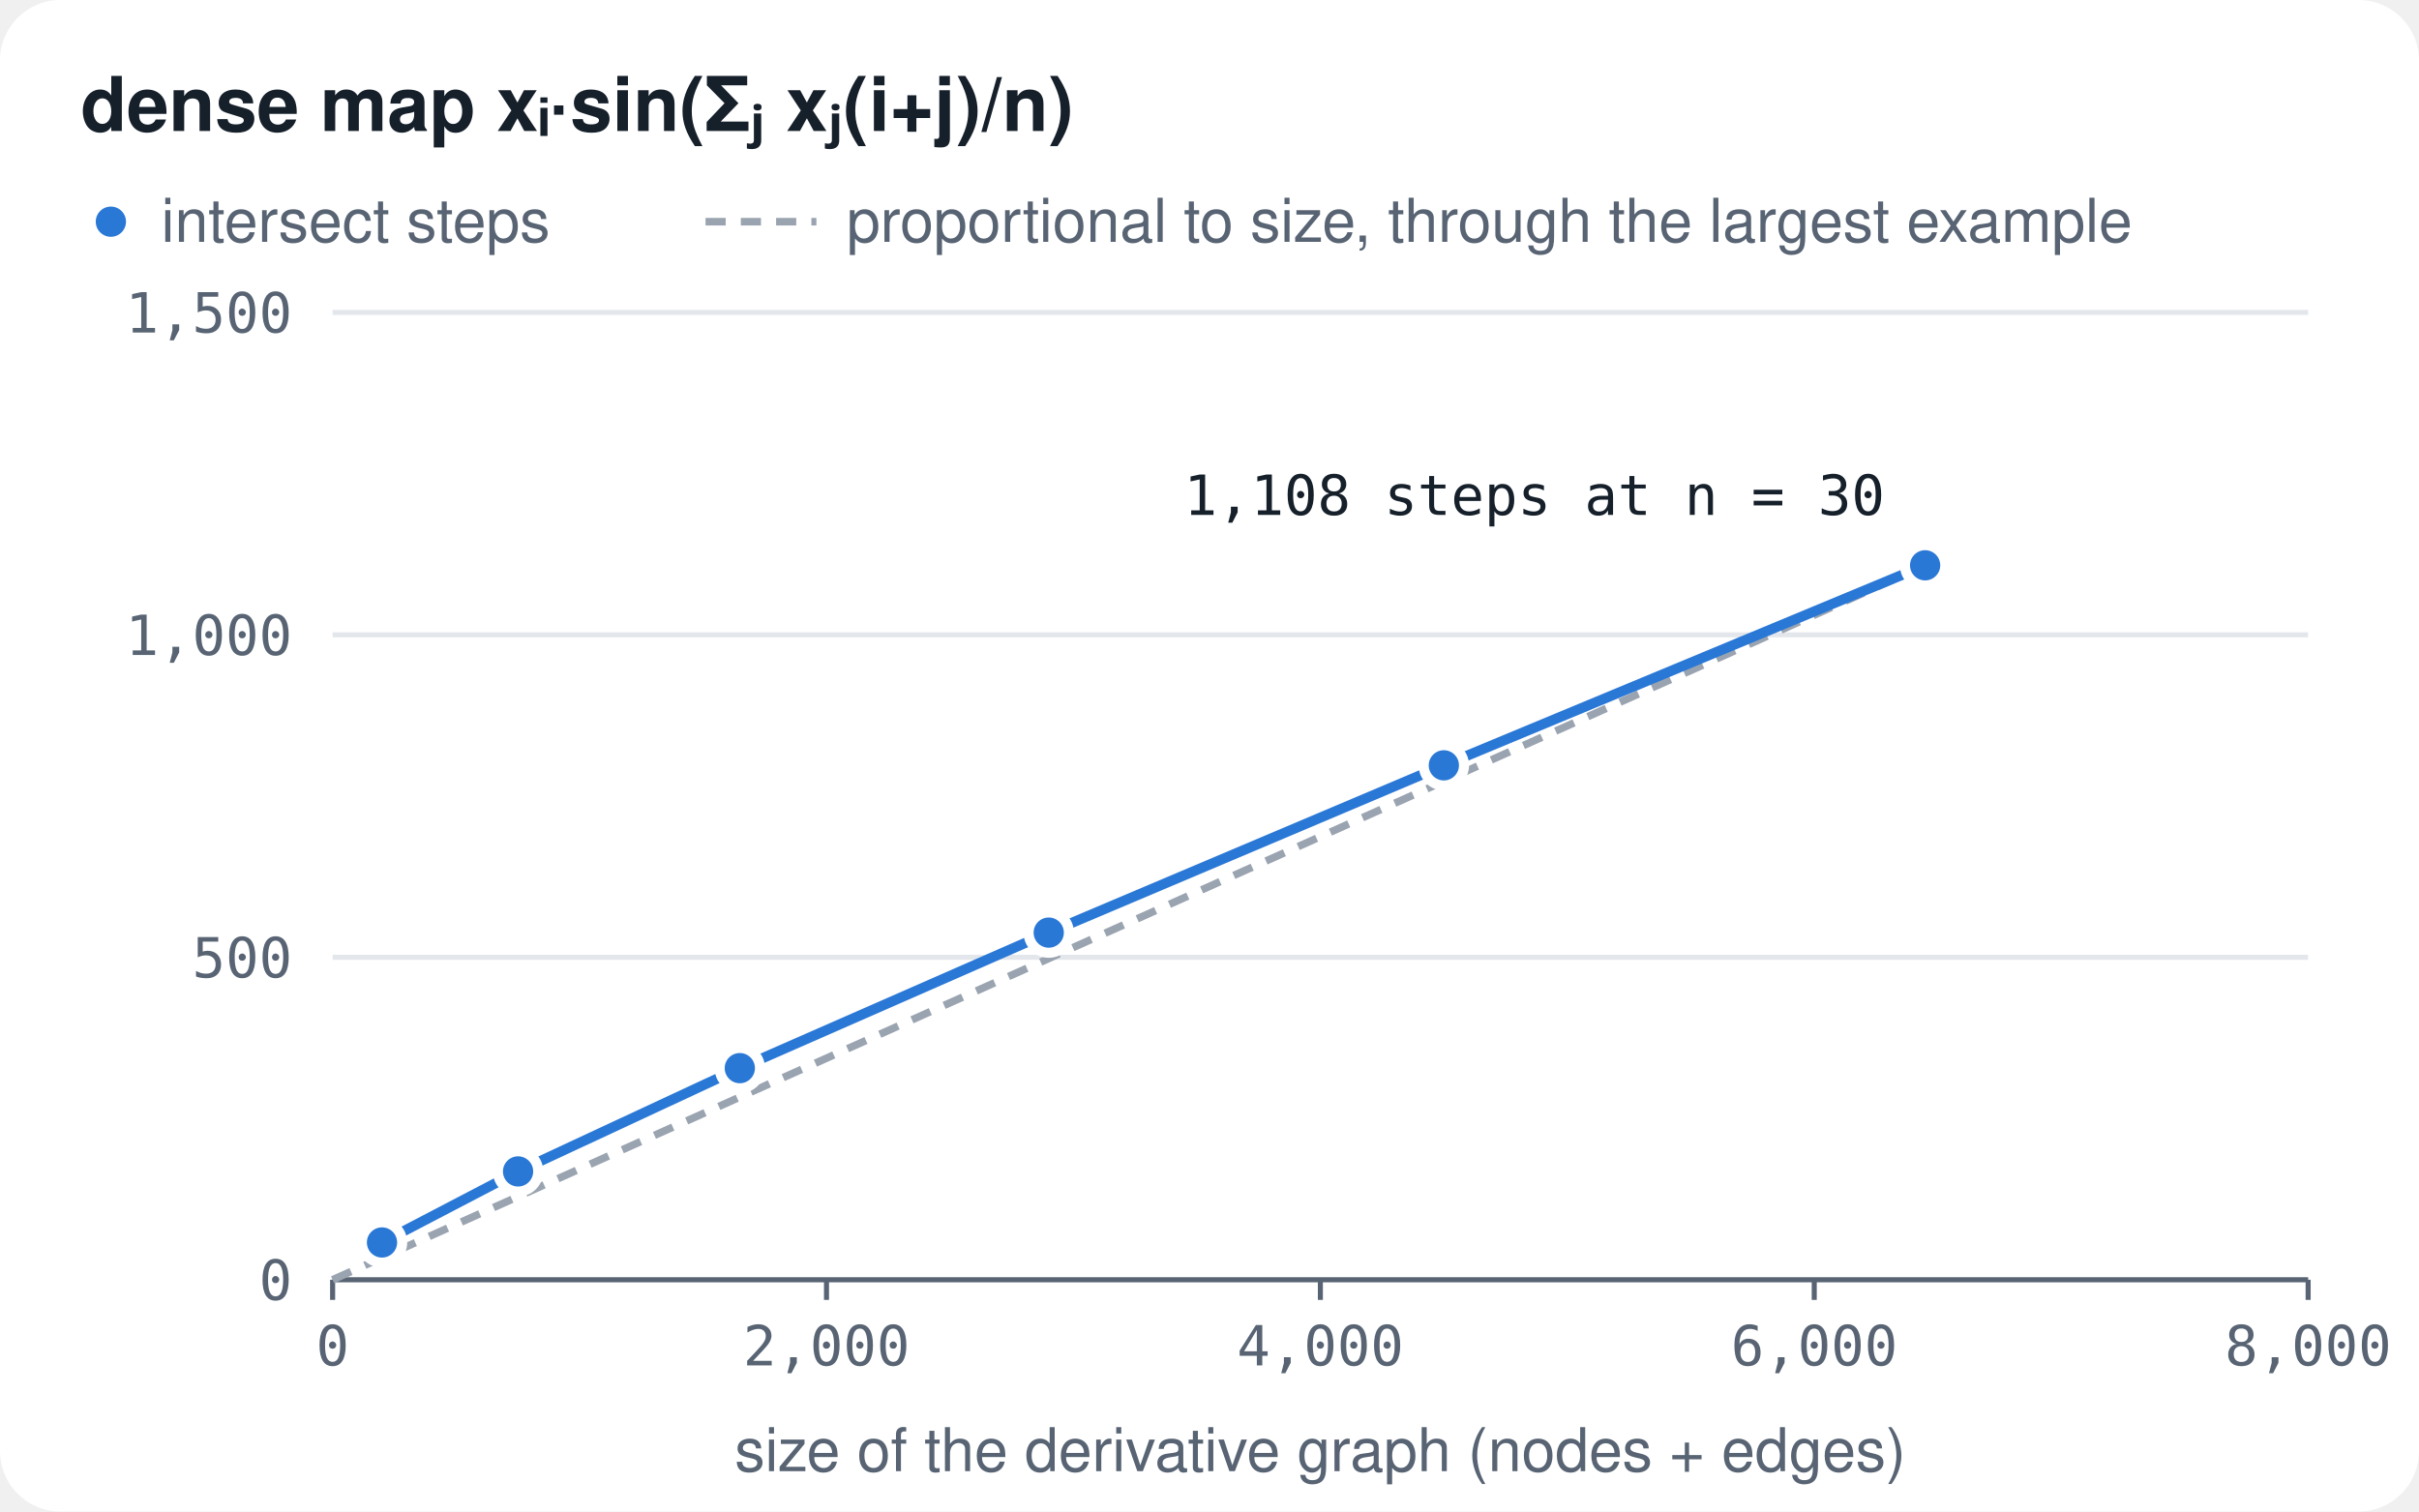
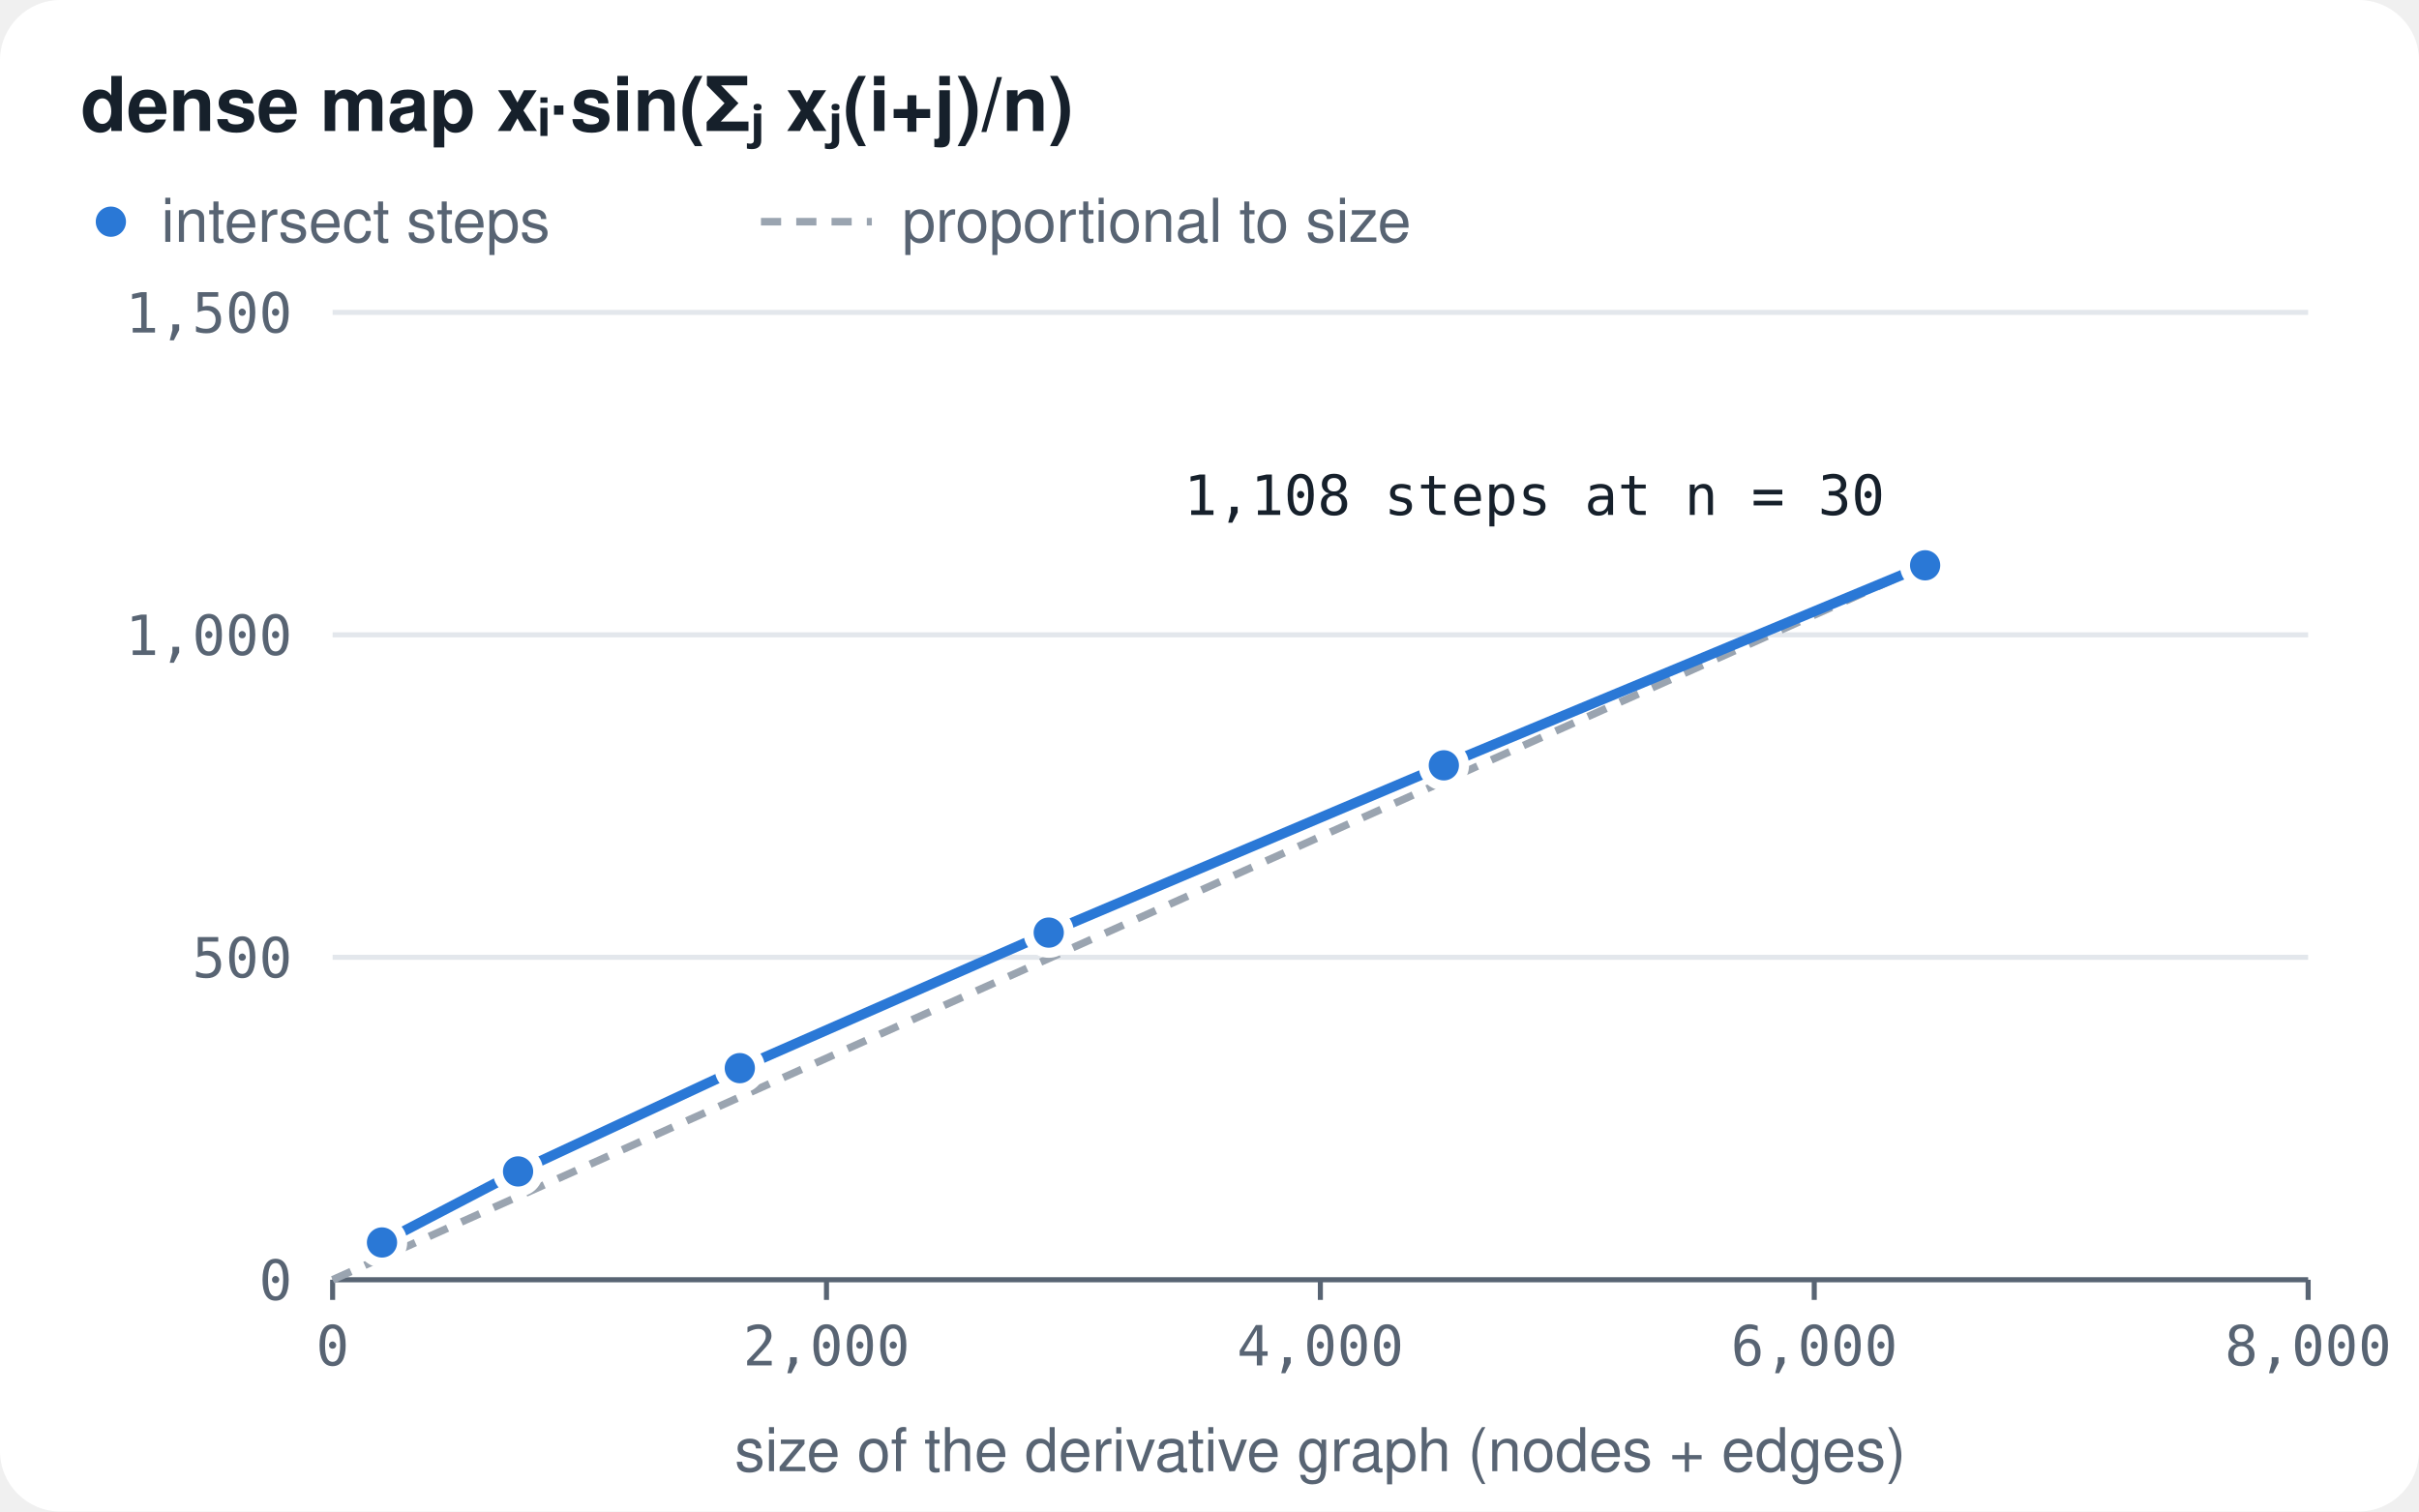
<svg xmlns="http://www.w3.org/2000/svg" viewBox="0 0 480 300" width="480" height="300" role="img" aria-label="dense map xᵢ·sin(Σⱼ xⱼ(i+j)/n): intersect steps against graph size">
  <rect width="480" height="300" rx="12" fill="#ffffff" />
  <text x="16" y="26" font-family="'Space Grotesk', 'Segoe UI', Helvetica, Arial, sans-serif" font-size="15" font-weight="700" fill="#16202b">dense map xᵢ·sin(Σⱼ xⱼ(i+j)/n)</text>
  <circle cx="22" cy="44" r="4" fill="#2a78d6" stroke="#ffffff" stroke-width="2" />
  <text x="32" y="48" font-family="'Space Grotesk', 'Segoe UI', Helvetica, Arial, sans-serif" font-size="12" fill="#586473">intersect steps</text>
-   <line x1="140" y1="44" x2="162" y2="44" stroke="#9aa4b0" stroke-width="1.5" stroke-dasharray="4 3" />
-   <text x="168" y="48" font-family="'Space Grotesk', 'Segoe UI', Helvetica, Arial, sans-serif" font-size="12" fill="#586473">proportional to size, through the largest example</text>
+   <line x1="151" y1="44" x2="173" y2="44" stroke="#9aa4b0" stroke-width="1.5" stroke-dasharray="4 3" />
+   <text x="179" y="48" font-family="'Space Grotesk', 'Segoe UI', Helvetica, Arial, sans-serif" font-size="12" fill="#586473">proportional to size</text>
  <line x1="66" y1="254.0" x2="458" y2="254.0" stroke="#e3e7ec" stroke-width="1" />
  <text x="58" y="258.0" font-family="'JetBrains Mono', Consolas, 'DejaVu Sans Mono', Menlo, monospace" font-size="11" text-anchor="end" fill="#586473">0</text>
  <line x1="66" y1="190.0" x2="458" y2="190.0" stroke="#e3e7ec" stroke-width="1" />
  <text x="58" y="194.0" font-family="'JetBrains Mono', Consolas, 'DejaVu Sans Mono', Menlo, monospace" font-size="11" text-anchor="end" fill="#586473">500</text>
  <line x1="66" y1="126.0" x2="458" y2="126.0" stroke="#e3e7ec" stroke-width="1" />
  <text x="58" y="130.0" font-family="'JetBrains Mono', Consolas, 'DejaVu Sans Mono', Menlo, monospace" font-size="11" text-anchor="end" fill="#586473">1,000</text>
  <line x1="66" y1="62.0" x2="458" y2="62.0" stroke="#e3e7ec" stroke-width="1" />
  <text x="58" y="66.0" font-family="'JetBrains Mono', Consolas, 'DejaVu Sans Mono', Menlo, monospace" font-size="11" text-anchor="end" fill="#586473">1,500</text>
  <line x1="66.0" y1="254" x2="66.0" y2="258" stroke="#586473" stroke-width="1" />
  <text x="66.0" y="271" font-family="'JetBrains Mono', Consolas, 'DejaVu Sans Mono', Menlo, monospace" font-size="11" text-anchor="middle" fill="#586473">0</text>
  <line x1="164.0" y1="254" x2="164.0" y2="258" stroke="#586473" stroke-width="1" />
  <text x="164.0" y="271" font-family="'JetBrains Mono', Consolas, 'DejaVu Sans Mono', Menlo, monospace" font-size="11" text-anchor="middle" fill="#586473">2,000</text>
  <line x1="262.0" y1="254" x2="262.0" y2="258" stroke="#586473" stroke-width="1" />
  <text x="262.0" y="271" font-family="'JetBrains Mono', Consolas, 'DejaVu Sans Mono', Menlo, monospace" font-size="11" text-anchor="middle" fill="#586473">4,000</text>
  <line x1="360.0" y1="254" x2="360.0" y2="258" stroke="#586473" stroke-width="1" />
  <text x="360.0" y="271" font-family="'JetBrains Mono', Consolas, 'DejaVu Sans Mono', Menlo, monospace" font-size="11" text-anchor="middle" fill="#586473">6,000</text>
  <line x1="458.0" y1="254" x2="458.0" y2="258" stroke="#586473" stroke-width="1" />
  <text x="458.0" y="271" font-family="'JetBrains Mono', Consolas, 'DejaVu Sans Mono', Menlo, monospace" font-size="11" text-anchor="middle" fill="#586473">8,000</text>
  <line x1="66" y1="254" x2="458" y2="254" stroke="#586473" stroke-width="1" />
  <text x="262.0" y="292" font-family="'Space Grotesk', 'Segoe UI', Helvetica, Arial, sans-serif" font-size="12" text-anchor="middle" fill="#586473">size of the derivative graph (nodes + edges)</text>
  <line x1="66.0" y1="254.0" x2="382.0" y2="112.2" stroke="#9aa4b0" stroke-width="1.5" stroke-dasharray="4 3" />
  <polyline points="75.8,246.6 102.8,232.5 146.8,212.0 208.1,185.1 286.5,151.9 382.0,112.2" fill="none" stroke="#2a78d6" stroke-width="2" stroke-linejoin="round" stroke-linecap="round" />
  <circle cx="75.8" cy="246.6" r="4" fill="#2a78d6" stroke="#ffffff" stroke-width="2" />
  <circle cx="102.8" cy="232.5" r="4" fill="#2a78d6" stroke="#ffffff" stroke-width="2" />
  <circle cx="146.8" cy="212.0" r="4" fill="#2a78d6" stroke="#ffffff" stroke-width="2" />
  <circle cx="208.1" cy="185.1" r="4" fill="#2a78d6" stroke="#ffffff" stroke-width="2" />
  <circle cx="286.5" cy="151.9" r="4" fill="#2a78d6" stroke="#ffffff" stroke-width="2" />
  <circle cx="382.0" cy="112.2" r="4" fill="#2a78d6" stroke="#ffffff" stroke-width="2" />
  <text x="374.0" y="102.2" font-family="'JetBrains Mono', Consolas, 'DejaVu Sans Mono', Menlo, monospace" font-size="11" text-anchor="end" fill="#16202b">1,108 steps at n = 30</text>
</svg>
